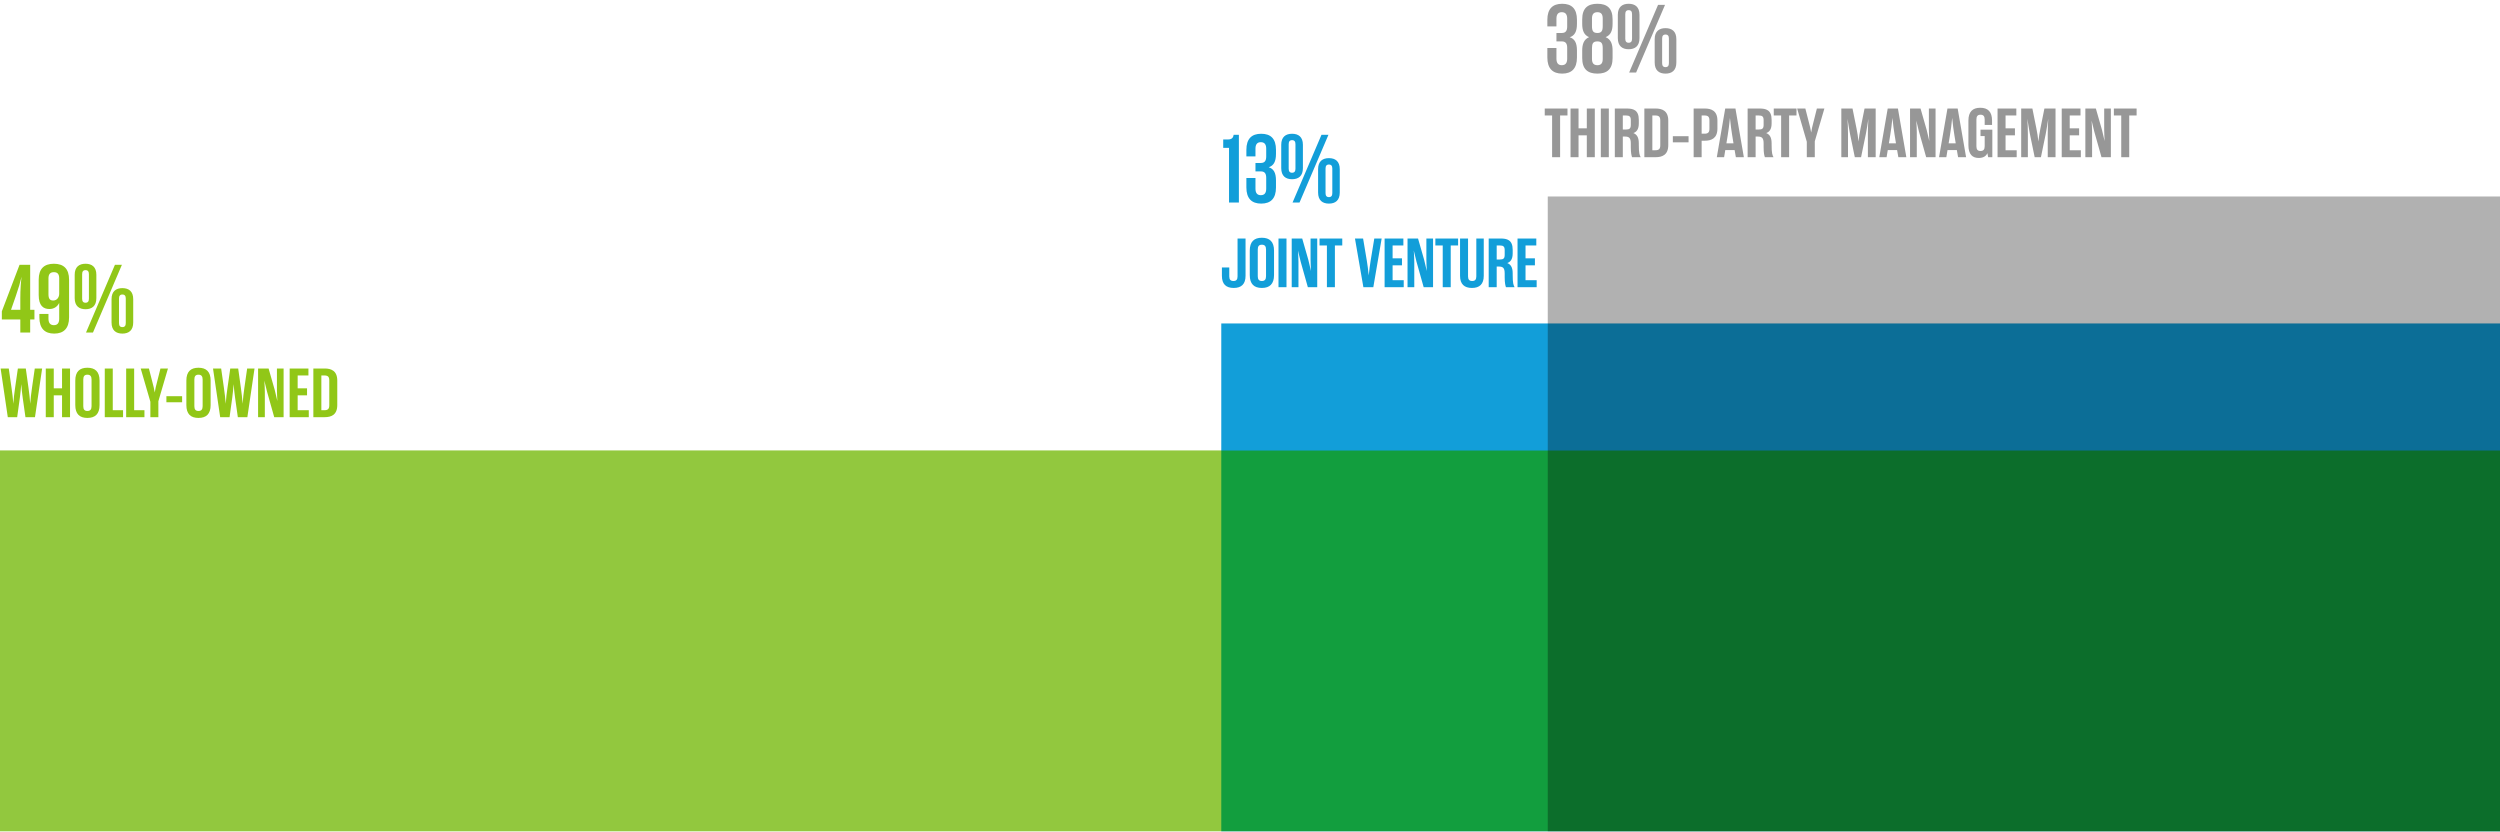
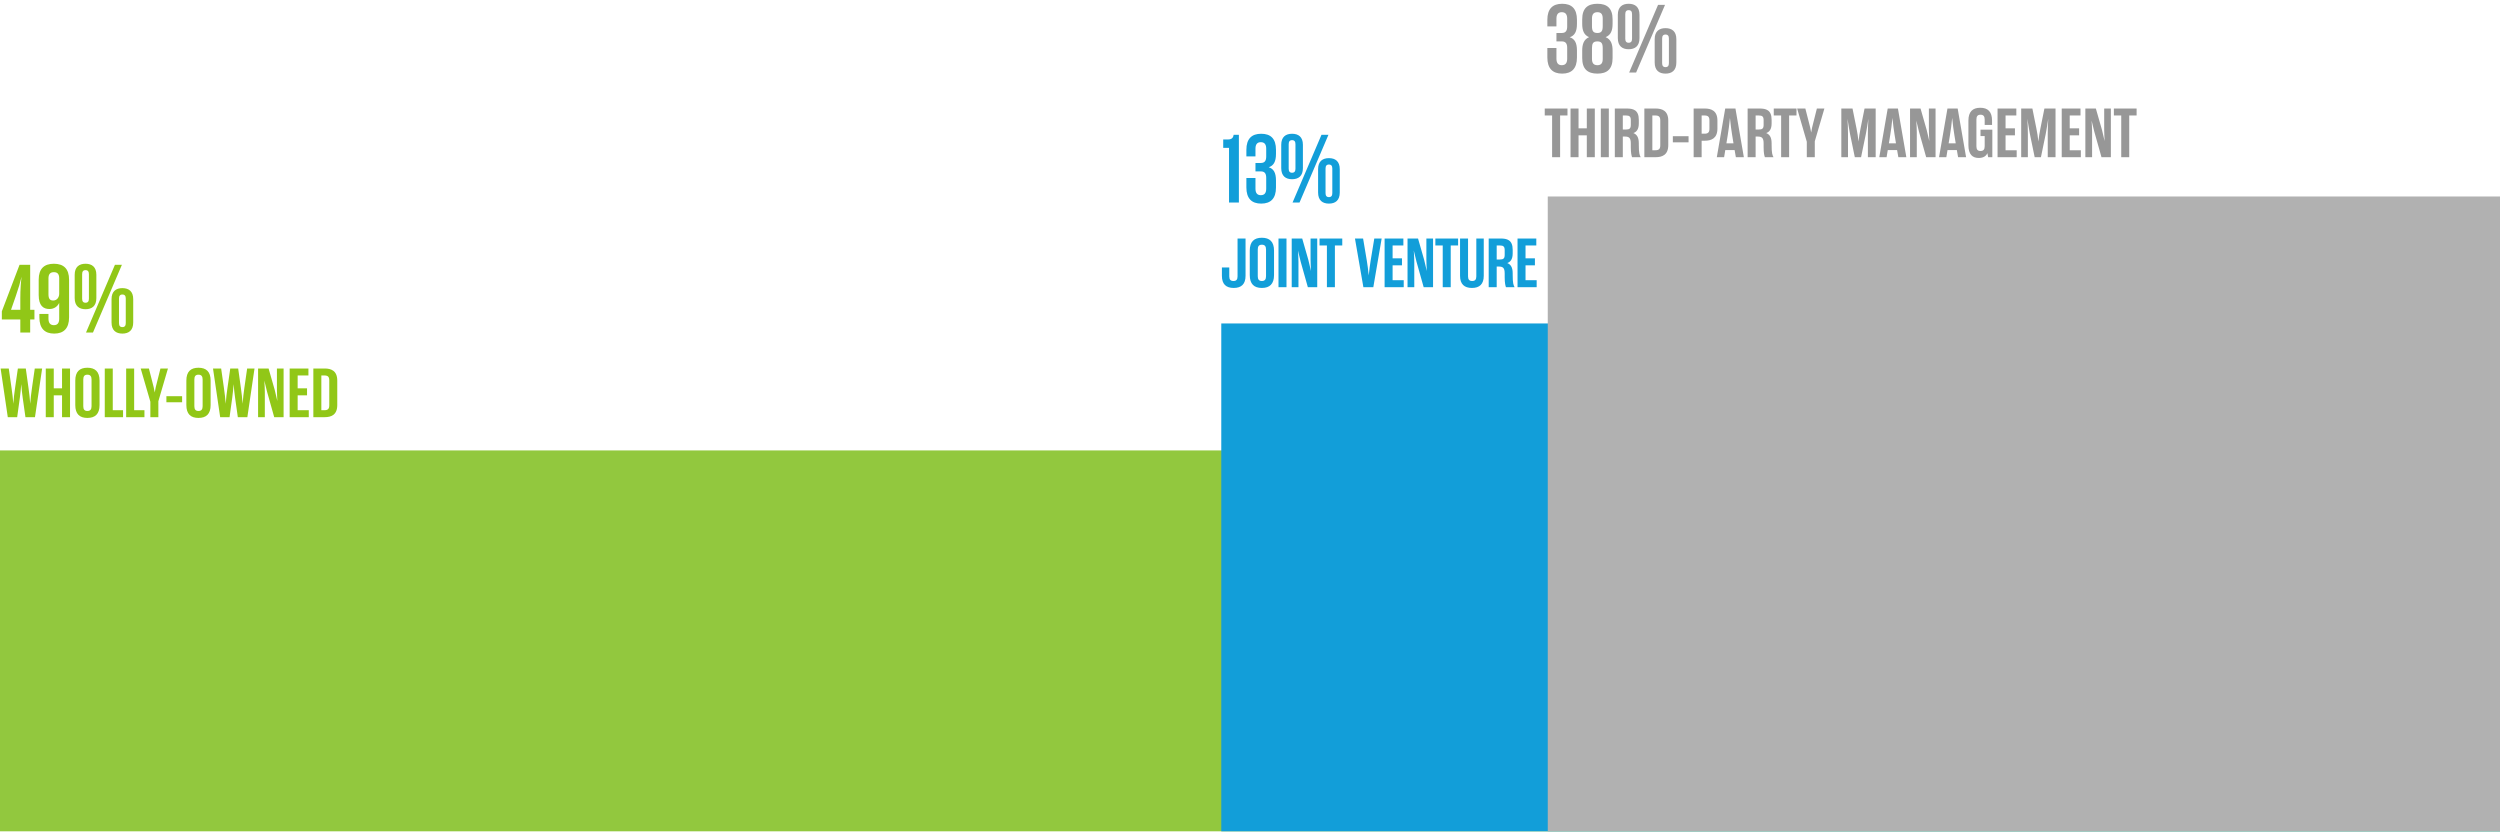
- <svg xmlns="http://www.w3.org/2000/svg" viewBox="0 0 827 275" fill="none">
-   <path d="M11.392 102.48H9.984V87.6H6.464L0.608 102.992V105.68H6.72V110H9.984V105.68H11.392V102.48ZM5.216 97.968C6.112 95.408 6.72 93.296 7.136 91.536C6.912 93.296 6.72 95.632 6.72 98.8V102.48H3.648L5.216 97.968ZM12.802 97.584C12.802 101.104 14.306 102.224 16.354 102.224C17.89 102.224 19.009 101.392 19.585 100.208V105.424C19.585 106.768 19.073 107.568 17.826 107.568C16.578 107.568 16.034 106.768 16.034 105.424V103.856H13.025V104.976C13.025 108.624 14.786 110.352 17.922 110.352C21.09 110.352 22.849 108.624 22.849 104.976V92.528C22.849 88.912 21.058 87.248 17.826 87.248C14.594 87.248 12.802 88.912 12.802 92.528V97.584ZM19.585 97.168C19.585 98.416 18.785 99.408 17.634 99.408C16.61 99.408 16.034 98.96 16.034 97.36V92.08C16.034 90.736 16.578 90.032 17.826 90.032C19.073 90.032 19.585 90.736 19.585 92.08V97.168ZM28.452 110H30.756L40.324 87.6H38.02L28.452 110ZM44.068 98.96C44.068 96.368 42.596 95.312 40.484 95.312C38.372 95.312 36.9 96.368 36.9 98.96V106.672C36.9 109.296 38.372 110.352 40.484 110.352C42.596 110.352 44.068 109.296 44.068 106.672V98.96ZM41.604 106.864C41.604 107.728 41.284 108.208 40.484 108.208C39.684 108.208 39.364 107.728 39.364 106.864V98.768C39.364 97.904 39.684 97.424 40.484 97.424C41.284 97.424 41.604 97.904 41.604 98.768V106.864ZM31.876 90.896C31.876 88.304 30.404 87.248 28.292 87.248C26.18 87.248 24.708 88.304 24.708 90.896V98.608C24.708 101.232 26.18 102.288 28.292 102.288C30.404 102.288 31.876 101.232 31.876 98.608V90.896ZM29.412 98.8C29.412 99.664 29.092 100.144 28.292 100.144C27.492 100.144 27.172 99.664 27.172 98.8V90.704C27.172 89.84 27.492 89.36 28.292 89.36C29.092 89.36 29.412 89.84 29.412 90.704V98.8ZM11.569 138L13.938 121.9H11.5L10.58 128.317C10.304 130.18 10.143 131.721 10.005 133.561C9.867 131.721 9.683 130.18 9.43 128.34L8.533 121.9H5.911L4.991 128.317C4.715 130.18 4.531 131.721 4.416 133.561C4.278 131.721 4.071 130.18 3.818 128.34L2.898 121.9H0.207L2.576 138H5.681L6.578 131.491C6.762 130.134 6.9 128.593 7.038 127.075C7.13 128.593 7.314 130.134 7.498 131.491L8.418 138H11.569ZM17.785 130.778H20.522V138H23.167V121.9H20.522V128.455H17.785V121.9H15.14V138H17.785V130.778ZM24.904 133.998C24.904 136.942 26.33 138.253 28.906 138.253C31.482 138.253 32.931 136.942 32.931 133.998V125.902C32.931 122.958 31.482 121.647 28.906 121.647C26.33 121.647 24.904 122.958 24.904 125.902V133.998ZM27.549 134.366V125.534C27.549 124.476 27.94 123.947 28.906 123.947C29.872 123.947 30.286 124.476 30.286 125.534V134.366C30.286 135.424 29.872 135.953 28.906 135.953C27.94 135.953 27.549 135.424 27.549 134.366ZM34.658 138H40.708V135.7H37.303V121.9H34.658V138ZM41.734 138H47.783V135.7H44.379V121.9H41.734V138ZM51.949 126.385C51.627 127.65 51.351 128.639 51.19 129.835C51.006 128.639 50.73 127.65 50.408 126.385L49.258 121.9H46.544L49.741 132.894V138H52.386V132.733L55.56 121.9H53.076L51.949 126.385ZM60.243 131.054H55.045V133.078H60.243V131.054ZM61.65 133.998C61.65 136.942 63.076 138.253 65.652 138.253C68.228 138.253 69.677 136.942 69.677 133.998V125.902C69.677 122.958 68.228 121.647 65.652 121.647C63.076 121.647 61.65 122.958 61.65 125.902V133.998ZM64.295 134.366V125.534C64.295 124.476 64.686 123.947 65.652 123.947C66.618 123.947 67.032 124.476 67.032 125.534V134.366C67.032 135.424 66.618 135.953 65.652 135.953C64.686 135.953 64.295 135.424 64.295 134.366ZM81.827 138L84.196 121.9H81.758L80.838 128.317C80.562 130.18 80.401 131.721 80.263 133.561C80.125 131.721 79.941 130.18 79.688 128.34L78.791 121.9H76.169L75.249 128.317C74.973 130.18 74.789 131.721 74.674 133.561C74.536 131.721 74.329 130.18 74.076 128.34L73.156 121.9H70.465L72.834 138H75.939L76.836 131.491C77.02 130.134 77.158 128.593 77.296 127.075C77.388 128.593 77.572 130.134 77.756 131.491L78.676 138H81.827ZM91.608 121.9V128.938C91.608 129.973 91.7 131.537 91.746 132.664C91.493 131.537 91.148 130.065 90.872 128.961L88.848 121.9H85.375V138H87.606V129.628C87.606 128.593 87.514 127.006 87.445 125.902C87.721 127.006 88.066 128.524 88.342 129.582L90.711 138H93.816V121.9H91.608ZM98.465 130.778H101.57V128.455H98.465V124.2H102.03V121.9H95.82V138H102.145V135.7H98.465V130.778ZM103.658 138H107.407C109.477 138 111.57 137.31 111.57 133.998V125.902C111.57 122.59 109.477 121.9 107.407 121.9H103.658V138ZM107.292 124.2C108.465 124.2 108.925 124.637 108.925 125.833V134.067C108.925 135.263 108.465 135.7 107.292 135.7H106.303V124.2H107.292Z" fill="#91C717" />
-   <path d="M404.64 48.92H406.56V67H409.824V44.6H408.096C407.968 45.496 407.52 46.136 406.208 46.136H404.64V48.92ZM412.302 58.872V62.008C412.302 65.656 414.062 67.352 417.198 67.352C420.366 67.352 422.094 65.656 422.094 62.008V59.704C422.094 57.112 421.294 55.832 419.694 55.32C421.294 54.808 422.094 53.496 422.094 50.904V49.56C422.094 45.88 420.366 44.248 417.198 44.248C414.062 44.248 412.302 45.912 412.302 49.56V51.736H415.31V49.176C415.31 47.832 415.822 47.032 417.07 47.032C418.35 47.032 418.862 47.832 418.862 49.176V51.768C418.862 53.144 418.382 53.912 417.07 53.912H415.31V56.696H417.07C418.382 56.696 418.862 57.432 418.862 58.84V62.424C418.862 63.768 418.35 64.568 417.07 64.568C415.822 64.568 415.31 63.768 415.31 62.424V58.872H412.302ZM427.577 67H429.881L439.449 44.6H437.145L427.577 67ZM443.193 55.96C443.193 53.368 441.721 52.312 439.609 52.312C437.497 52.312 436.025 53.368 436.025 55.96V63.672C436.025 66.296 437.497 67.352 439.609 67.352C441.721 67.352 443.193 66.296 443.193 63.672V55.96ZM440.729 63.864C440.729 64.728 440.409 65.208 439.609 65.208C438.809 65.208 438.489 64.728 438.489 63.864V55.768C438.489 54.904 438.809 54.424 439.609 54.424C440.409 54.424 440.729 54.904 440.729 55.768V63.864ZM431.001 47.896C431.001 45.304 429.529 44.248 427.417 44.248C425.305 44.248 423.833 45.304 423.833 47.896V55.608C423.833 58.232 425.305 59.288 427.417 59.288C429.529 59.288 431.001 58.232 431.001 55.608V47.896ZM428.537 55.8C428.537 56.664 428.217 57.144 427.417 57.144C426.617 57.144 426.297 56.664 426.297 55.8V47.704C426.297 46.84 426.617 46.36 427.417 46.36C428.217 46.36 428.537 46.84 428.537 47.704V55.8ZM412.027 91.228V78.9H409.382V91.435C409.382 92.47 408.991 92.953 408.025 92.953C407.059 92.953 406.645 92.47 406.645 91.435V88.468H404.207V91.228C404.207 94.011 405.587 95.253 408.117 95.253C410.624 95.253 412.027 94.011 412.027 91.228ZM413.423 90.998C413.423 93.942 414.849 95.253 417.425 95.253C420.001 95.253 421.45 93.942 421.45 90.998V82.902C421.45 79.958 420.001 78.647 417.425 78.647C414.849 78.647 413.423 79.958 413.423 82.902V90.998ZM416.068 91.366V82.534C416.068 81.476 416.459 80.947 417.425 80.947C418.391 80.947 418.805 81.476 418.805 82.534V91.366C418.805 92.424 418.391 92.953 417.425 92.953C416.459 92.953 416.068 92.424 416.068 91.366ZM422.925 95H425.57V78.9H422.925V95ZM433.532 78.9V85.938C433.532 86.973 433.624 88.537 433.67 89.664C433.417 88.537 433.072 87.065 432.796 85.961L430.772 78.9H427.299V95H429.53V86.628C429.53 85.593 429.438 84.006 429.369 82.902C429.645 84.006 429.99 85.524 430.266 86.582L432.635 95H435.74V78.9H433.532ZM444.023 78.9H436.502V81.2H438.94V95H441.585V81.2H444.023V78.9ZM450.912 78.9H448.221L451.004 95H454.293L457.053 78.9H454.615L453.396 86.306C453.189 87.594 452.959 89.227 452.775 91.113C452.591 89.227 452.361 87.594 452.154 86.306L450.912 78.9ZM460.672 87.778H463.777V85.455H460.672V81.2H464.237V78.9H458.027V95H464.352V92.7H460.672V87.778ZM471.846 78.9V85.938C471.846 86.973 471.938 88.537 471.984 89.664C471.731 88.537 471.386 87.065 471.11 85.961L469.086 78.9H465.613V95H467.844V86.628C467.844 85.593 467.752 84.006 467.683 82.902C467.959 84.006 468.304 85.524 468.58 86.582L470.949 95H474.054V78.9H471.846ZM482.337 78.9H474.816V81.2H477.254V95H479.899V81.2H482.337V78.9ZM485.629 91.435V78.9H482.984V91.228C482.984 94.011 484.41 95.253 486.917 95.253C489.424 95.253 490.827 94.011 490.827 91.228V78.9H488.366V91.435C488.366 92.47 487.952 92.953 487.009 92.953C486.043 92.953 485.629 92.47 485.629 91.435ZM495.75 88.169C497.268 88.169 497.751 88.675 497.751 90.515V91.711C497.751 93.712 498.004 94.517 498.165 95H501.017C500.649 94.287 500.396 93.758 500.396 90.837V90.354C500.396 88.33 499.66 87.433 498.602 87.019C499.637 86.651 500.396 85.8 500.396 83.822V82.626C500.396 79.314 498.464 78.9 496.394 78.9H492.461V95H495.106V88.169H495.75ZM495.106 85.846V81.2H496.164C497.337 81.2 497.751 81.591 497.751 82.764V84.305C497.751 85.478 497.337 85.846 496.164 85.846H495.106ZM504.646 87.778H507.751V85.455H504.646V81.2H508.211V78.9H502.001V95H508.326V92.7H504.646V87.778Z" fill="#129ED9" />
-   <path d="M511.864 15.872V19.008C511.864 22.656 513.624 24.352 516.76 24.352C519.928 24.352 521.656 22.656 521.656 19.008V16.704C521.656 14.112 520.856 12.832 519.256 12.32C520.856 11.808 521.656 10.496 521.656 7.904V6.56C521.656 2.88 519.928 1.248 516.76 1.248C513.624 1.248 511.864 2.912 511.864 6.56V8.736H514.872V6.176C514.872 4.832 515.384 4.032 516.632 4.032C517.912 4.032 518.424 4.832 518.424 6.176V8.768C518.424 10.144 517.944 10.912 516.632 10.912H514.872V13.696H516.632C517.944 13.696 518.424 14.432 518.424 15.84V19.424C518.424 20.768 517.912 21.568 516.632 21.568C515.384 21.568 514.872 20.768 514.872 19.424V15.872H511.864ZM533.443 7.904V6.4C533.443 2.752 531.651 1.248 528.419 1.248C525.187 1.248 523.395 2.752 523.395 6.4V7.904C523.395 10.016 523.939 11.584 525.667 12.288C523.939 13.024 523.395 14.624 523.395 16.704V19.2C523.395 22.848 525.187 24.352 528.419 24.352C531.651 24.352 533.443 22.848 533.443 19.2V16.704C533.443 14.624 532.899 13.024 531.139 12.288C532.899 11.584 533.443 10.016 533.443 7.904ZM528.419 13.696C529.795 13.696 530.179 14.4 530.179 15.936V19.52C530.179 20.864 529.667 21.568 528.419 21.568C527.171 21.568 526.627 20.864 526.627 19.52V15.936C526.627 14.4 526.979 13.696 528.419 13.696ZM528.419 10.912C527.011 10.912 526.627 10.208 526.627 8.672V6.112C526.627 4.736 527.171 4.032 528.419 4.032C529.667 4.032 530.179 4.736 530.179 6.112V8.672C530.179 10.176 529.795 10.912 528.419 10.912ZM538.921 24H541.225L550.793 1.6H548.489L538.921 24ZM554.537 12.96C554.537 10.368 553.065 9.312 550.953 9.312C548.841 9.312 547.369 10.368 547.369 12.96V20.672C547.369 23.296 548.841 24.352 550.953 24.352C553.065 24.352 554.537 23.296 554.537 20.672V12.96ZM552.073 20.864C552.073 21.728 551.753 22.208 550.953 22.208C550.153 22.208 549.833 21.728 549.833 20.864V12.768C549.833 11.904 550.153 11.424 550.953 11.424C551.753 11.424 552.073 11.904 552.073 12.768V20.864ZM542.345 4.896C542.345 2.304 540.873 1.248 538.761 1.248C536.649 1.248 535.177 2.304 535.177 4.896V12.608C535.177 15.232 536.649 16.288 538.761 16.288C540.873 16.288 542.345 15.232 542.345 12.608V4.896ZM539.881 12.8C539.881 13.664 539.561 14.144 538.761 14.144C537.961 14.144 537.641 13.664 537.641 12.8V4.704C537.641 3.84 537.961 3.36 538.761 3.36C539.561 3.36 539.881 3.84 539.881 4.704V12.8ZM518.521 35.9H511V38.2H513.438V52H516.083V38.2H518.521V35.9ZM522.181 44.778H524.918V52H527.563V35.9H524.918V42.455H522.181V35.9H519.536V52H522.181V44.778ZM529.553 52H532.198V35.9H529.553V52ZM537.47 45.169C538.988 45.169 539.471 45.675 539.471 47.515V48.711C539.471 50.712 539.724 51.517 539.885 52H542.737C542.369 51.287 542.116 50.758 542.116 47.837V47.354C542.116 45.33 541.38 44.433 540.322 44.019C541.357 43.651 542.116 42.8 542.116 40.822V39.626C542.116 36.314 540.184 35.9 538.114 35.9H534.181V52H536.826V45.169H537.47ZM536.826 42.846V38.2H537.884C539.057 38.2 539.471 38.591 539.471 39.764V41.305C539.471 42.478 539.057 42.846 537.884 42.846H536.826ZM543.951 52H547.7C549.77 52 551.863 51.31 551.863 47.998V39.902C551.863 36.59 549.77 35.9 547.7 35.9H543.951V52ZM547.585 38.2C548.758 38.2 549.218 38.637 549.218 39.833V48.067C549.218 49.263 548.758 49.7 547.585 49.7H546.596V38.2H547.585ZM558.575 45.054H553.377V47.078H558.575V45.054ZM562.903 46.549H563.961C566.031 46.549 568.124 45.836 568.124 42.524V39.902C568.124 36.59 566.031 35.9 563.961 35.9H560.258V52H562.903V46.549ZM563.846 38.2C565.019 38.2 565.479 38.637 565.479 39.833V42.616C565.479 43.789 565.019 44.226 563.846 44.226H562.903V38.2H563.846ZM574.222 52H576.867L574.084 35.9H570.703L567.92 52H570.335L570.726 49.631H573.808L574.222 52ZM571.554 44.594C571.784 43.122 572.06 41.259 572.267 39.005C572.474 41.259 572.75 43.122 572.98 44.594L573.44 47.423H571.094L571.554 44.594ZM581.404 45.169C582.922 45.169 583.405 45.675 583.405 47.515V48.711C583.405 50.712 583.658 51.517 583.819 52H586.671C586.303 51.287 586.05 50.758 586.05 47.837V47.354C586.05 45.33 585.314 44.433 584.256 44.019C585.291 43.651 586.05 42.8 586.05 40.822V39.626C586.05 36.314 584.118 35.9 582.048 35.9H578.115V52H580.76V45.169H581.404ZM580.76 42.846V38.2H581.818C582.991 38.2 583.405 38.591 583.405 39.764V41.305C583.405 42.478 582.991 42.846 581.818 42.846H580.76ZM594.282 35.9H586.761V38.2H589.199V52H591.844V38.2H594.282V35.9ZM599.897 40.385C599.575 41.65 599.299 42.639 599.138 43.835C598.954 42.639 598.678 41.65 598.356 40.385L597.206 35.9H594.492L597.689 46.894V52H600.334V46.733L603.508 35.9H601.024L599.897 40.385ZM614.791 46.825C614.676 45.422 614.4 43.858 614.147 42.547L612.813 35.9H609.11V52H611.318V44.318C611.318 42.57 611.249 41.029 611.157 39.281C611.41 41.029 611.663 42.524 611.985 44.295L613.572 52H615.642L617.229 44.295C617.551 42.524 617.804 41.029 618.057 39.281C617.965 41.029 617.896 42.57 617.896 44.318V52H620.472V35.9H616.792L615.458 42.547C615.205 43.858 614.929 45.422 614.791 46.825ZM627.971 52H630.616L627.833 35.9H624.452L621.669 52H624.084L624.475 49.631H627.557L627.971 52ZM625.303 44.594C625.533 43.122 625.809 41.259 626.016 39.005C626.223 41.259 626.499 43.122 626.729 44.594L627.189 47.423H624.843L625.303 44.594ZM638.074 35.9V42.938C638.074 43.973 638.166 45.537 638.212 46.664C637.959 45.537 637.614 44.065 637.338 42.961L635.314 35.9H631.841V52H634.072V43.628C634.072 42.593 633.98 41.006 633.911 39.902C634.187 41.006 634.532 42.524 634.808 43.582L637.177 52H640.282V35.9H638.074ZM647.736 52H650.381L647.598 35.9H644.217L641.434 52H643.849L644.24 49.631H647.322L647.736 52ZM645.068 44.594C645.298 43.122 645.574 41.259 645.781 39.005C645.988 41.259 646.264 43.122 646.494 44.594L646.954 47.423H644.608L645.068 44.594ZM656.533 48.366C656.533 49.424 656.119 49.953 655.153 49.953C654.187 49.953 653.796 49.424 653.796 48.366V39.534C653.796 38.476 654.187 37.947 655.153 37.947C656.119 37.947 656.533 38.476 656.533 39.534V41.328H658.971V39.902C658.971 36.958 657.591 35.647 655.061 35.647C652.554 35.647 651.151 36.958 651.151 39.902V47.998C651.151 51.149 652.554 52.253 654.555 52.253C655.912 52.253 656.947 51.77 657.43 50.666L657.683 52H659.063V42.892H655.153V45.008H656.533V48.366ZM663.438 44.778H666.543V42.455H663.438V38.2H667.003V35.9H660.793V52H667.118V49.7H663.438V44.778ZM674.29 46.825C674.175 45.422 673.899 43.858 673.646 42.547L672.312 35.9H668.609V52H670.817V44.318C670.817 42.57 670.748 41.029 670.656 39.281C670.909 41.029 671.162 42.524 671.484 44.295L673.071 52H675.141L676.728 44.295C677.05 42.524 677.303 41.029 677.556 39.281C677.464 41.029 677.395 42.57 677.395 44.318V52H679.971V35.9H676.291L674.957 42.547C674.704 43.858 674.428 45.422 674.29 46.825ZM684.664 44.778H687.769V42.455H684.664V38.2H688.229V35.9H682.019V52H688.344V49.7H684.664V44.778ZM696.068 35.9V42.938C696.068 43.973 696.16 45.537 696.206 46.664C695.953 45.537 695.608 44.065 695.332 42.961L693.308 35.9H689.835V52H692.066V43.628C692.066 42.593 691.974 41.006 691.905 39.902C692.181 41.006 692.526 42.524 692.802 43.582L695.171 52H698.276V35.9H696.068ZM706.789 35.9H699.268V38.2H701.706V52H704.351V38.2H706.789V35.9Z" fill="#979797" />
-   <g style="mix-blend-mode:multiply">
-     <rect y="149" width="827" height="126" fill="#92C83E" />
-   </g>
-   <g style="mix-blend-mode:darken">
-     <rect x="404" y="107" width="423" height="168" fill="#129ED9" />
-   </g>
-   <g style="mix-blend-mode:multiply">
-     <rect x="512" y="65" width="315" height="210" fill="#B1B1B1" />
-   </g>
+ <svg xmlns="http://www.w3.org/2000/svg" fill="none" viewBox="0 0 827 275">
+   <path d="m11.392 102.48h-1.408v-14.88h-3.52l-5.856 15.392v2.688h6.112v4.32h3.264v-4.32h1.408zm-6.176-4.512c.896-2.56 1.504-4.672 1.92-6.432-.224 1.76-.416 4.096-.416 7.264v3.68h-3.072zm7.585-.384c0 3.52 1.504 4.64 3.552 4.64 1.536 0 2.656-.832 3.232-2.016v5.216c0 1.344-.512 2.144-1.76 2.144s-1.792-.8-1.792-2.144v-1.568h-3.008v1.12c0 3.648 1.76 5.376 4.896 5.376 3.168 0 4.928-1.728 4.928-5.376v-12.448c0-3.616-1.792-5.28-5.024-5.28s-5.024 1.664-5.024 5.28zm6.784-.416c0 1.248-.8 2.24-1.952 2.24-1.024 0-1.6-.448-1.6-2.048v-5.28c0-1.344.544-2.048 1.792-2.048s1.76.704 1.76 2.048zm8.866 12.832h2.304l9.568-22.4h-2.304zm15.616-11.04c0-2.592-1.472-3.648-3.584-3.648s-3.584 1.056-3.584 3.648v7.712c0 2.624 1.472 3.68 3.584 3.68s3.584-1.056 3.584-3.68zm-2.464 7.904c0 .864-.32 1.344-1.12 1.344s-1.12-.48-1.12-1.344v-8.096c0-.864.32-1.344 1.12-1.344s1.12.48 1.12 1.344zm-9.728-15.968c0-2.592-1.472-3.648-3.584-3.648s-3.584 1.056-3.584 3.648v7.712c0 2.624 1.472 3.68 3.584 3.68s3.584-1.056 3.584-3.68zm-2.464 7.904c0 .864-.32 1.344-1.12 1.344s-1.12-.48-1.12-1.344v-8.096c0-.864.32-1.344 1.12-1.344s1.12.48 1.12 1.344zm-17.843 39.2 2.369-16.1h-2.438l-.92 6.417c-.276 1.863-.437 3.404-.575 5.244-.138-1.84-.322-3.381-.575-5.221l-.897-6.44h-2.622l-.92 6.417c-.276 1.863-.46 3.404-.575 5.244-.138-1.84-.345-3.381-.598-5.221l-.92-6.44h-2.691l2.369 16.1h3.105l.897-6.509c.184-1.357.322-2.898.46-4.416.092 1.518.276 3.059.46 4.416l.92 6.509zm6.216-7.222h2.737v7.222h2.645v-16.1h-2.645v6.555h-2.737v-6.555h-2.645v16.1h2.645zm7.119 3.22c0 2.944 1.426 4.255 4.002 4.255s4.025-1.311 4.025-4.255v-8.096c0-2.944-1.449-4.255-4.025-4.255s-4.002 1.311-4.002 4.255zm2.645.368v-8.832c0-1.058.391-1.587 1.357-1.587s1.38.529 1.38 1.587v8.832c0 1.058-.414 1.587-1.38 1.587s-1.357-.529-1.357-1.587zm7.109 3.634h6.049v-2.3h-3.404v-13.8h-2.645zm7.075 0h6.049v-2.3h-3.404v-13.8h-2.645zm10.215-11.615c-.322 1.265-.598 2.254-.759 3.45-.184-1.196-.46-2.185-.782-3.45l-1.15-4.485h-2.714l3.197 10.994v5.106h2.645v-5.267l3.174-10.833h-2.484zm8.294 4.669h-5.198v2.024h5.198zm1.407 2.944c0 2.944 1.426 4.255 4.002 4.255s4.025-1.311 4.025-4.255v-8.096c0-2.944-1.449-4.255-4.025-4.255s-4.002 1.311-4.002 4.255zm2.645.368v-8.832c0-1.058.391-1.587 1.357-1.587s1.38.529 1.38 1.587v8.832c0 1.058-.414 1.587-1.38 1.587s-1.357-.529-1.357-1.587zm17.532 3.634 2.369-16.1h-2.438l-.92 6.417c-.276 1.863-.437 3.404-.575 5.244-.138-1.84-.322-3.381-.575-5.221l-.897-6.44h-2.622l-.92 6.417c-.276 1.863-.46 3.404-.575 5.244-.138-1.84-.345-3.381-.598-5.221l-.92-6.44h-2.691l2.369 16.1h3.105l.897-6.509c.184-1.357.322-2.898.46-4.416.092 1.518.276 3.059.46 4.416l.92 6.509zm9.781-16.1v7.038c0 1.035.092 2.599.138 3.726-.253-1.127-.598-2.599-.874-3.703l-2.024-7.061h-3.473v16.1h2.231v-8.372c0-1.035-.092-2.622-.161-3.726.276 1.104.621 2.622.897 3.68l2.369 8.418h3.105v-16.1zm6.857 8.878h3.105v-2.323h-3.105v-4.255h3.565v-2.3h-6.21v16.1h6.325v-2.3h-3.68zm5.193 7.222h3.749c2.07 0 4.163-.69 4.163-4.002v-8.096c0-3.312-2.093-4.002-4.163-4.002h-3.749zm3.634-13.8c1.173 0 1.633.437 1.633 1.633v8.234c0 1.196-.46 1.633-1.633 1.633h-.989v-11.5z" fill="#91c717" />
+   <path d="m404.64 48.92h1.92v18.08h3.264v-22.4h-1.728c-.128.896-.576 1.536-1.888 1.536h-1.568zm7.662 9.952v3.136c0 3.648 1.76 5.344 4.896 5.344 3.168 0 4.896-1.696 4.896-5.344v-2.304c0-2.592-.8-3.872-2.4-4.384 1.6-.512 2.4-1.824 2.4-4.416v-1.344c0-3.68-1.728-5.312-4.896-5.312-3.136 0-4.896 1.664-4.896 5.312v2.176h3.008v-2.56c0-1.344.512-2.144 1.76-2.144 1.28 0 1.792.8 1.792 2.144v2.592c0 1.376-.48 2.144-1.792 2.144h-1.76v2.784h1.76c1.312 0 1.792.736 1.792 2.144v3.584c0 1.344-.512 2.144-1.792 2.144-1.248 0-1.76-.8-1.76-2.144v-3.552zm15.275 8.128h2.304l9.568-22.4h-2.304zm15.616-11.04c0-2.592-1.472-3.648-3.584-3.648s-3.584 1.056-3.584 3.648v7.712c0 2.624 1.472 3.68 3.584 3.68s3.584-1.056 3.584-3.68zm-2.464 7.904c0 .864-.32 1.344-1.12 1.344s-1.12-.48-1.12-1.344v-8.096c0-.864.32-1.344 1.12-1.344s1.12.48 1.12 1.344zm-9.728-15.968c0-2.592-1.472-3.648-3.584-3.648s-3.584 1.056-3.584 3.648v7.712c0 2.624 1.472 3.68 3.584 3.68s3.584-1.056 3.584-3.68zm-2.464 7.904c0 .864-.32 1.344-1.12 1.344s-1.12-.48-1.12-1.344v-8.096c0-.864.32-1.344 1.12-1.344s1.12.48 1.12 1.344zm-16.51 35.428v-12.328h-2.645v12.535c0 1.035-.391 1.518-1.357 1.518s-1.38-.483-1.38-1.518v-2.967h-2.438v2.76c0 2.783 1.38 4.025 3.91 4.025 2.507 0 3.91-1.242 3.91-4.025zm1.396-.23c0 2.944 1.426 4.255 4.002 4.255s4.025-1.311 4.025-4.255v-8.096c0-2.944-1.449-4.255-4.025-4.255s-4.002 1.311-4.002 4.255zm2.645.368v-8.832c0-1.058.391-1.587 1.357-1.587s1.38.529 1.38 1.587v8.832c0 1.058-.414 1.587-1.38 1.587s-1.357-.529-1.357-1.587zm6.857 3.634h2.645v-16.1h-2.645zm10.607-16.1v7.038c0 1.035.092 2.599.138 3.726-.253-1.127-.598-2.599-.874-3.703l-2.024-7.061h-3.473v16.1h2.231v-8.372c0-1.035-.092-2.622-.161-3.726.276 1.104.621 2.622.897 3.68l2.369 8.418h3.105v-16.1zm10.491 0h-7.521v2.3h2.438v13.8h2.645v-13.8h2.438zm6.889 0h-2.691l2.783 16.1h3.289l2.76-16.1h-2.438l-1.219 7.406c-.207 1.288-.437 2.921-.621 4.807-.184-1.886-.414-3.519-.621-4.807zm9.76 8.878h3.105v-2.323h-3.105v-4.255h3.565v-2.3h-6.21v16.1h6.325v-2.3h-3.68zm11.174-8.878v7.038c0 1.035.092 2.599.138 3.726-.253-1.127-.598-2.599-.874-3.703l-2.024-7.061h-3.473v16.1h2.231v-8.372c0-1.035-.092-2.622-.161-3.726.276 1.104.621 2.622.897 3.68l2.369 8.418h3.105v-16.1zm10.491 0h-7.521v2.3h2.438v13.8h2.645v-13.8h2.438zm3.292 12.535v-12.535h-2.645v12.328c0 2.783 1.426 4.025 3.933 4.025s3.91-1.242 3.91-4.025v-12.328h-2.461v12.535c0 1.035-.414 1.518-1.357 1.518-.966 0-1.38-.483-1.38-1.518zm10.121-3.266c1.518 0 2.001.506 2.001 2.346v1.196c0 2.001.253 2.806.414 3.289h2.852c-.368-.713-.621-1.242-.621-4.163v-.483c0-2.024-.736-2.921-1.794-3.335 1.035-.368 1.794-1.219 1.794-3.197v-1.196c0-3.312-1.932-3.726-4.002-3.726h-3.933v16.1h2.645v-6.831zm-.644-2.323v-4.646h1.058c1.173 0 1.587.391 1.587 1.564v1.541c0 1.173-.414 1.541-1.587 1.541zm9.54 1.932h3.105v-2.323h-3.105v-4.255h3.565v-2.3h-6.21v16.1h6.325v-2.3h-3.68z" fill="#129ed9" />
+   <path d="m511.864 15.872v3.136c0 3.648 1.76 5.344 4.896 5.344 3.168 0 4.896-1.696 4.896-5.344v-2.304c0-2.592-.8-3.872-2.4-4.384 1.6-.512 2.4-1.824 2.4-4.416v-1.344c0-3.68-1.728-5.312-4.896-5.312-3.136 0-4.896 1.664-4.896 5.312v2.176h3.008v-2.56c0-1.344.512-2.144 1.76-2.144 1.28 0 1.792.8 1.792 2.144v2.592c0 1.376-.48 2.144-1.792 2.144h-1.76v2.784h1.76c1.312 0 1.792.736 1.792 2.144v3.584c0 1.344-.512 2.144-1.792 2.144-1.248 0-1.76-.8-1.76-2.144v-3.552zm21.579-7.968v-1.504c0-3.648-1.792-5.152-5.024-5.152s-5.024 1.504-5.024 5.152v1.504c0 2.112.544 3.68 2.272 4.384-1.728.736-2.272 2.336-2.272 4.416v2.496c0 3.648 1.792 5.152 5.024 5.152s5.024-1.504 5.024-5.152v-2.496c0-2.08-.544-3.68-2.304-4.416 1.76-.704 2.304-2.272 2.304-4.384zm-5.024 5.792c1.376 0 1.76.704 1.76 2.24v3.584c0 1.344-.512 2.048-1.76 2.048s-1.792-.704-1.792-2.048v-3.584c0-1.536.352-2.24 1.792-2.24zm0-2.784c-1.408 0-1.792-.704-1.792-2.24v-2.56c0-1.376.544-2.08 1.792-2.08s1.76.704 1.76 2.08v2.56c0 1.504-.384 2.24-1.76 2.24zm10.502 13.088h2.304l9.568-22.4h-2.304zm15.616-11.04c0-2.592-1.472-3.648-3.584-3.648s-3.584 1.056-3.584 3.648v7.712c0 2.624 1.472 3.68 3.584 3.68s3.584-1.056 3.584-3.68zm-2.464 7.904c0 .864-.32 1.344-1.12 1.344s-1.12-.48-1.12-1.344v-8.096c0-.864.32-1.344 1.12-1.344s1.12.48 1.12 1.344zm-9.728-15.968c0-2.592-1.472-3.648-3.584-3.648s-3.584 1.056-3.584 3.648v7.712c0 2.624 1.472 3.68 3.584 3.68s3.584-1.056 3.584-3.68zm-2.464 7.904c0 .864-.32 1.344-1.12 1.344s-1.12-.48-1.12-1.344v-8.096c0-.864.32-1.344 1.12-1.344s1.12.48 1.12 1.344zm-21.36 23.1h-7.521v2.3h2.438v13.8h2.645v-13.8h2.438zm3.66 8.878h2.737v7.222h2.645v-16.1h-2.645v6.555h-2.737v-6.555h-2.645v16.1h2.645zm7.372 7.222h2.645v-16.1h-2.645zm7.917-6.831c1.518 0 2.001.506 2.001 2.346v1.196c0 2.001.253 2.806.414 3.289h2.852c-.368-.713-.621-1.242-.621-4.163v-.483c0-2.024-.736-2.921-1.794-3.335 1.035-.368 1.794-1.219 1.794-3.197v-1.196c0-3.312-1.932-3.726-4.002-3.726h-3.933v16.1h2.645v-6.831zm-.644-2.323v-4.646h1.058c1.173 0 1.587.391 1.587 1.564v1.541c0 1.173-.414 1.541-1.587 1.541zm7.125 9.154h3.749c2.07 0 4.163-.69 4.163-4.002v-8.096c0-3.312-2.093-4.002-4.163-4.002h-3.749zm3.634-13.8c1.173 0 1.633.437 1.633 1.633v8.234c0 1.196-.46 1.633-1.633 1.633h-.989v-11.5zm10.99 6.854h-5.198v2.024h5.198zm4.328 1.495h1.058c2.07 0 4.163-.713 4.163-4.025v-2.622c0-3.312-2.093-4.002-4.163-4.002h-3.703v16.1h2.645zm.943-8.349c1.173 0 1.633.437 1.633 1.633v2.783c0 1.173-.46 1.61-1.633 1.61h-.943v-6.026zm10.376 13.8h2.645l-2.783-16.1h-3.381l-2.783 16.1h2.415l.391-2.369h3.082zm-2.668-7.406c.23-1.472.506-3.335.713-5.589.207 2.254.483 4.117.713 5.589l.46 2.829h-2.346zm9.85.575c1.518 0 2.001.506 2.001 2.346v1.196c0 2.001.253 2.806.414 3.289h2.852c-.368-.713-.621-1.242-.621-4.163v-.483c0-2.024-.736-2.921-1.794-3.335 1.035-.368 1.794-1.219 1.794-3.197v-1.196c0-3.312-1.932-3.726-4.002-3.726h-3.933v16.1h2.645v-6.831zm-.644-2.323v-4.646h1.058c1.173 0 1.587.391 1.587 1.564v1.541c0 1.173-.414 1.541-1.587 1.541zm13.522-6.946h-7.521v2.3h2.438v13.8h2.645v-13.8h2.438zm5.615 4.485c-.322 1.265-.598 2.254-.759 3.45-.184-1.196-.46-2.185-.782-3.45l-1.15-4.485h-2.714l3.197 10.994v5.106h2.645v-5.267l3.174-10.833h-2.484zm14.894 6.44c-.115-1.403-.391-2.967-.644-4.278l-1.334-6.647h-3.703v16.1h2.208v-7.682c0-1.748-.069-3.289-.161-5.037.253 1.748.506 3.243.828 5.014l1.587 7.705h2.07l1.587-7.705c.322-1.771.575-3.266.828-5.014-.092 1.748-.161 3.289-.161 5.037v7.682h2.576v-16.1h-3.68l-1.334 6.647c-.253 1.311-.529 2.875-.667 4.278zm13.18 5.175h2.645l-2.783-16.1h-3.381l-2.783 16.1h2.415l.391-2.369h3.082zm-2.668-7.406c.23-1.472.506-3.335.713-5.589.207 2.254.483 4.117.713 5.589l.46 2.829h-2.346zm12.771-8.694v7.038c0 1.035.092 2.599.138 3.726-.253-1.127-.598-2.599-.874-3.703l-2.024-7.061h-3.473v16.1h2.231v-8.372c0-1.035-.092-2.622-.161-3.726.276 1.104.621 2.622.897 3.68l2.369 8.418h3.105v-16.1zm9.662 16.1h2.645l-2.783-16.1h-3.381l-2.783 16.1h2.415l.391-2.369h3.082zm-2.668-7.406c.23-1.472.506-3.335.713-5.589.207 2.254.483 4.117.713 5.589l.46 2.829h-2.346zm11.465 3.772c0 1.058-.414 1.587-1.38 1.587s-1.357-.529-1.357-1.587v-8.832c0-1.058.391-1.587 1.357-1.587s1.38.529 1.38 1.587v1.794h2.438v-1.426c0-2.944-1.38-4.255-3.91-4.255-2.507 0-3.91 1.311-3.91 4.255v8.096c0 3.151 1.403 4.255 3.404 4.255 1.357 0 2.392-.483 2.875-1.587l.253 1.334h1.38v-9.108h-3.91v2.116h1.38zm6.905-3.588h3.105v-2.323h-3.105v-4.255h3.565v-2.3h-6.21v16.1h6.325v-2.3h-3.68zm10.852 2.047c-.115-1.403-.391-2.967-.644-4.278l-1.334-6.647h-3.703v16.1h2.208v-7.682c0-1.748-.069-3.289-.161-5.037.253 1.748.506 3.243.828 5.014l1.587 7.705h2.07l1.587-7.705c.322-1.771.575-3.266.828-5.014-.092 1.748-.161 3.289-.161 5.037v7.682h2.576v-16.1h-3.68l-1.334 6.647c-.253 1.311-.529 2.875-.667 4.278zm10.374-2.047h3.105v-2.323h-3.105v-4.255h3.565v-2.3h-6.21v16.1h6.325v-2.3h-3.68zm11.404-8.878v7.038c0 1.035.092 2.599.138 3.726-.253-1.127-.598-2.599-.874-3.703l-2.024-7.061h-3.473v16.1h2.231v-8.372c0-1.035-.092-2.622-.161-3.726.276 1.104.621 2.622.897 3.68l2.369 8.418h3.105v-16.1zm10.721 0h-7.521v2.3h2.438v13.8h2.645v-13.8h2.438z" fill="#979797" />
+   <path d="m0 149h827v126h-827z" fill="#92c83e" />
+   <path d="m404 107h423v168h-423z" fill="#129ed9" />
+   <path d="m512 65h315v210h-315z" fill="#b1b1b1" />
</svg>
